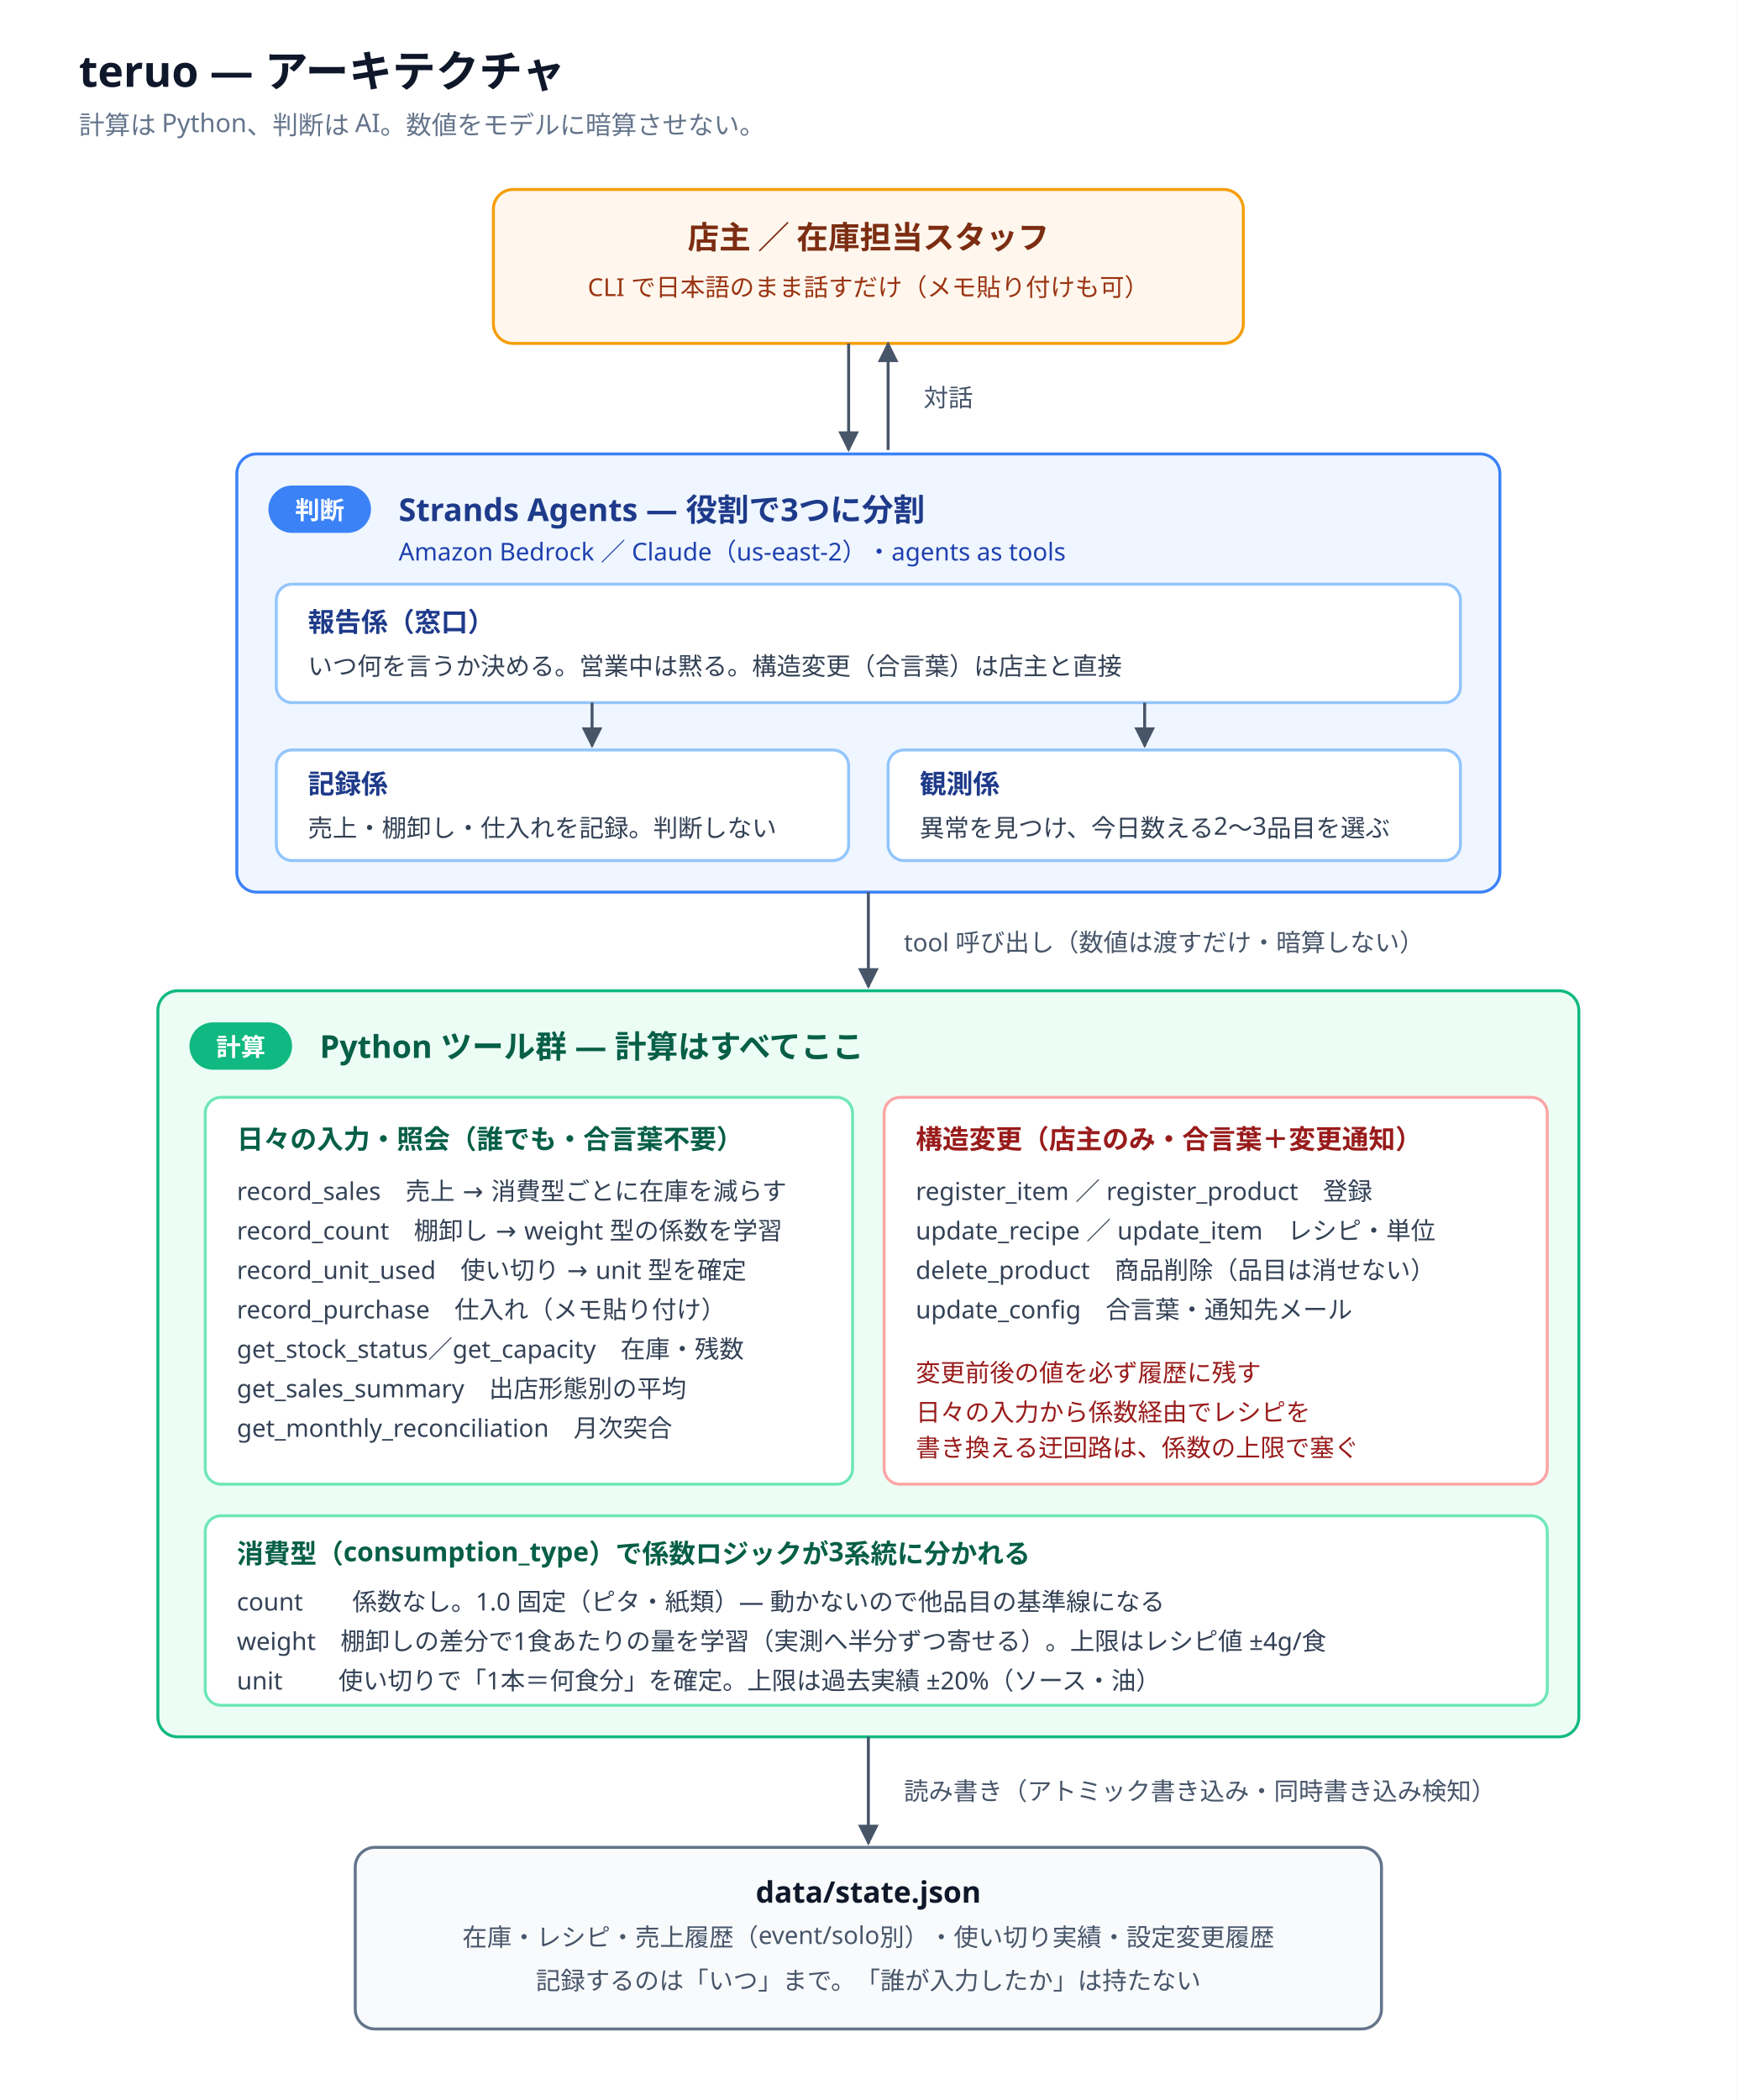
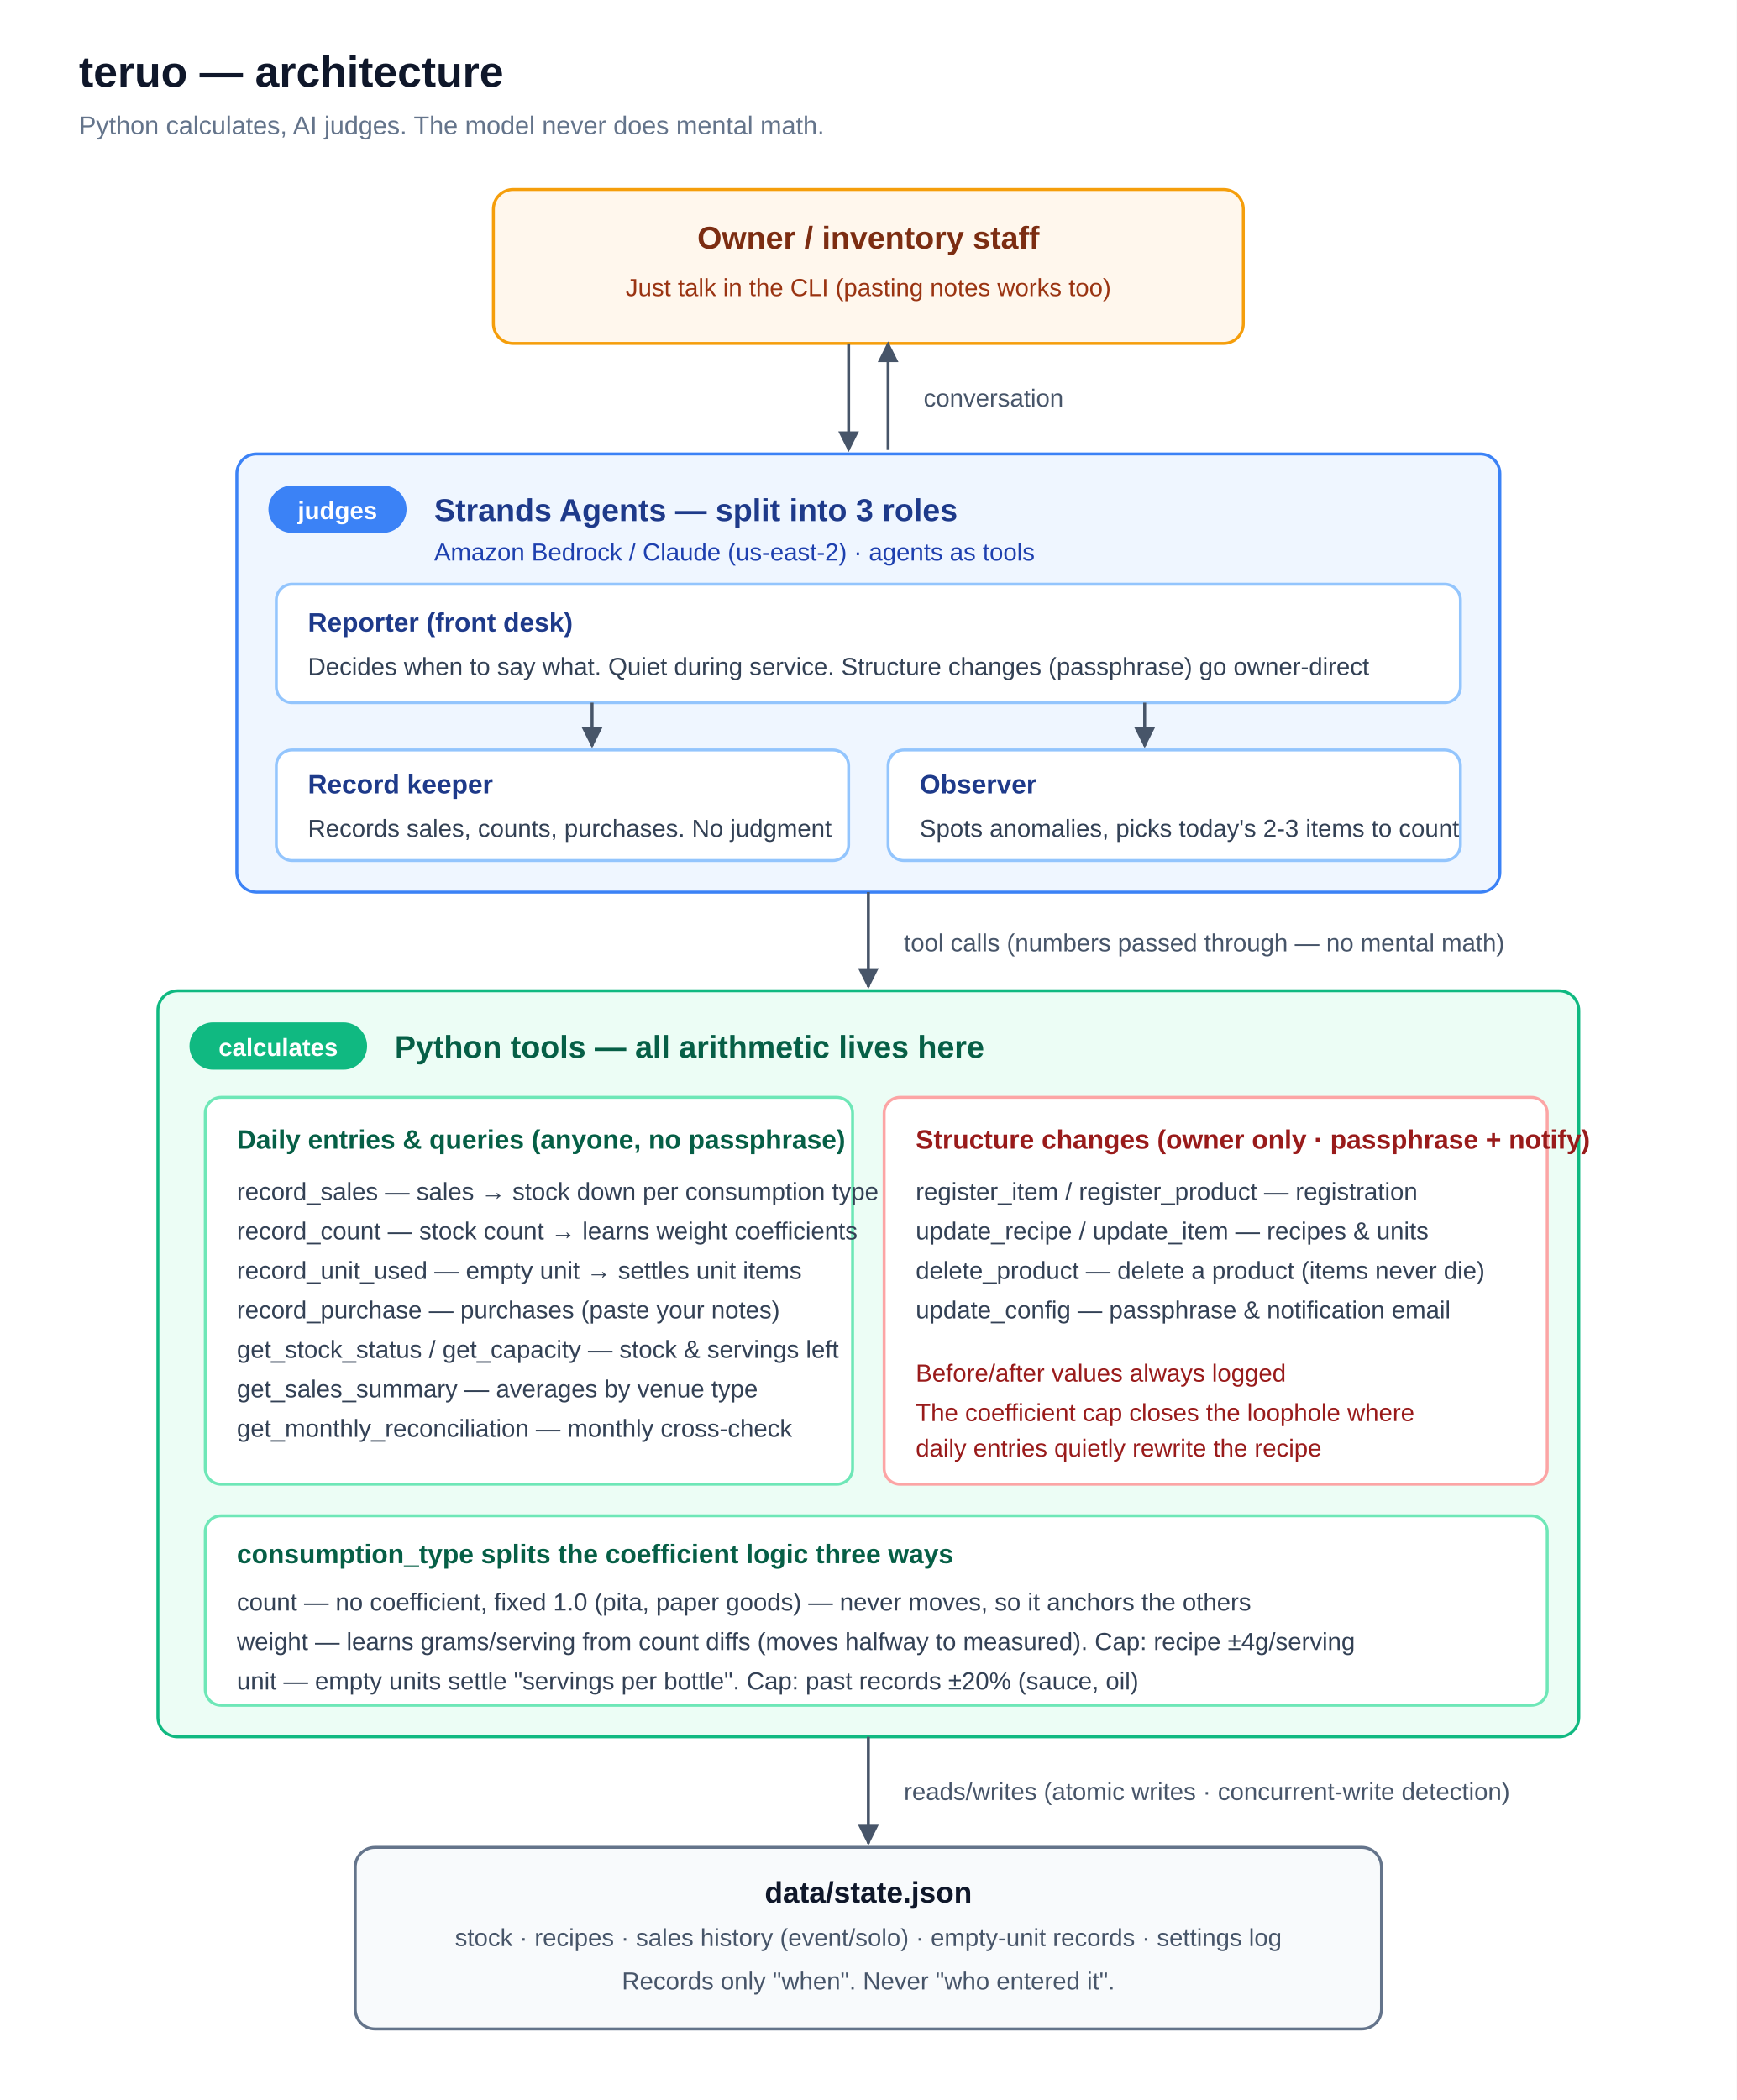
- <svg xmlns="http://www.w3.org/2000/svg" width="880" height="1064" viewBox="0 0 880 1064" font-family="'Hiragino Sans','Noto Sans JP','Yu Gothic UI','Meiryo',sans-serif">
+ <svg xmlns="http://www.w3.org/2000/svg" width="880" height="1064" viewBox="0 0 880 1064" font-family="'Helvetica Neue',Arial,'Noto Sans',sans-serif">
  <defs>
    <marker id="arrow" viewBox="0 0 10 10" refX="9" refY="5" markerWidth="7" markerHeight="7" orient="auto-start-reverse">
      <path d="M0,0 L10,5 L0,10 z" fill="#475569" />
    </marker>
  </defs>
  <rect x="0" y="0" width="880" height="1064" fill="#ffffff" />
-   <text x="40" y="44" font-size="22" font-weight="700" fill="#0f172a">teruo — アーキテクチャ</text>
-   <text x="40" y="68" font-size="13" fill="#64748b">計算は Python、判断は AI。数値をモデルに暗算させない。</text>
+   <text x="40" y="44" font-size="22" font-weight="700" fill="#0f172a">teruo — architecture</text>
+   <text x="40" y="68" font-size="13" fill="#64748b">Python calculates, AI judges. The model never does mental math.</text>
  <rect x="250" y="96" width="380" height="78" rx="10" fill="#fff7ed" stroke="#f59e0b" stroke-width="1.5" />
-   <text x="440" y="126" font-size="16" font-weight="700" fill="#7c2d12" text-anchor="middle">店主 ／ 在庫担当スタッフ</text>
-   <text x="440" y="150" font-size="12.5" fill="#9a3412" text-anchor="middle">CLI で日本語のまま話すだけ（メモ貼り付けも可）</text>
+   <text x="440" y="126" font-size="16" font-weight="700" fill="#7c2d12" text-anchor="middle">Owner / inventory staff</text>
+   <text x="440" y="150" font-size="12.5" fill="#9a3412" text-anchor="middle">Just talk in the CLI (pasting notes works too)</text>
  <line x1="430" y1="174" x2="430" y2="228" stroke="#475569" stroke-width="1.5" marker-end="url(#arrow)" />
  <line x1="450" y1="228" x2="450" y2="174" stroke="#475569" stroke-width="1.5" marker-end="url(#arrow)" />
-   <text x="468" y="206" font-size="12.5" fill="#475569">対話</text>
+   <text x="468" y="206" font-size="12.5" fill="#475569">conversation</text>
  <rect x="120" y="230" width="640" height="222" rx="10" fill="#eff6ff" stroke="#3b82f6" stroke-width="1.5" />
-   <rect x="136" y="246" width="52" height="24" rx="12" fill="#3b82f6" />
-   <text x="162" y="263" font-size="12.5" font-weight="700" fill="#ffffff" text-anchor="middle">判断</text>
-   <text x="202" y="264" font-size="16" font-weight="700" fill="#1e3a8a">Strands Agents — 役割で3つに分割</text>
-   <text x="202" y="284" font-size="12.5" fill="#1e40af">Amazon Bedrock ／ Claude（us-east-2）・agents as tools</text>
+   <rect x="136" y="246" width="70" height="24" rx="12" fill="#3b82f6" />
+   <text x="171" y="263" font-size="12.5" font-weight="700" fill="#ffffff" text-anchor="middle">judges</text>
+   <text x="220" y="264" font-size="16" font-weight="700" fill="#1e3a8a">Strands Agents — split into 3 roles</text>
+   <text x="220" y="284" font-size="12.5" fill="#1e40af">Amazon Bedrock / Claude (us-east-2) · agents as tools</text>
  <rect x="140" y="296" width="600" height="60" rx="8" fill="#ffffff" stroke="#93c5fd" stroke-width="1.5" />
-   <text x="156" y="320" font-size="13.5" font-weight="700" fill="#1e3a8a">報告係（窓口）</text>
-   <text x="156" y="342" font-size="12.5" fill="#334155">いつ何を言うか決める。営業中は黙る。構造変更（合言葉）は店主と直接</text>
+   <text x="156" y="320" font-size="13.5" font-weight="700" fill="#1e3a8a">Reporter (front desk)</text>
+   <text x="156" y="342" font-size="12.5" fill="#334155">Decides when to say what. Quiet during service. Structure changes (passphrase) go owner-direct</text>
  <line x1="300" y1="356" x2="300" y2="378" stroke="#475569" stroke-width="1.5" marker-end="url(#arrow)" />
  <line x1="580" y1="356" x2="580" y2="378" stroke="#475569" stroke-width="1.5" marker-end="url(#arrow)" />
  <rect x="140" y="380" width="290" height="56" rx="8" fill="#ffffff" stroke="#93c5fd" stroke-width="1.5" />
-   <text x="156" y="402" font-size="13.5" font-weight="700" fill="#1e3a8a">記録係</text>
-   <text x="156" y="424" font-size="12.5" fill="#334155">売上・棚卸し・仕入れを記録。判断しない</text>
+   <text x="156" y="402" font-size="13.5" font-weight="700" fill="#1e3a8a">Record keeper</text>
+   <text x="156" y="424" font-size="12.5" fill="#334155">Records sales, counts, purchases. No judgment</text>
  <rect x="450" y="380" width="290" height="56" rx="8" fill="#ffffff" stroke="#93c5fd" stroke-width="1.5" />
-   <text x="466" y="402" font-size="13.5" font-weight="700" fill="#1e3a8a">観測係</text>
-   <text x="466" y="424" font-size="12.5" fill="#334155">異常を見つけ、今日数える2〜3品目を選ぶ</text>
+   <text x="466" y="402" font-size="13.5" font-weight="700" fill="#1e3a8a">Observer</text>
+   <text x="466" y="424" font-size="12.5" fill="#334155">Spots anomalies, picks today's 2-3 items to count</text>
  <line x1="440" y1="452" x2="440" y2="500" stroke="#475569" stroke-width="1.5" marker-end="url(#arrow)" />
-   <text x="458" y="482" font-size="12.5" fill="#475569">tool 呼び出し（数値は渡すだけ・暗算しない）</text>
+   <text x="458" y="482" font-size="12.5" fill="#475569">tool calls (numbers passed through — no mental math)</text>
  <rect x="80" y="502" width="720" height="378" rx="10" fill="#ecfdf5" stroke="#10b981" stroke-width="1.5" />
-   <rect x="96" y="518" width="52" height="24" rx="12" fill="#10b981" />
-   <text x="122" y="535" font-size="12.5" font-weight="700" fill="#ffffff" text-anchor="middle">計算</text>
-   <text x="162" y="536" font-size="16" font-weight="700" fill="#065f46">Python ツール群 — 計算はすべてここ</text>
+   <rect x="96" y="518" width="90" height="24" rx="12" fill="#10b981" />
+   <text x="141" y="535" font-size="12.5" font-weight="700" fill="#ffffff" text-anchor="middle">calculates</text>
+   <text x="200" y="536" font-size="16" font-weight="700" fill="#065f46">Python tools — all arithmetic lives here</text>
  <rect x="104" y="556" width="328" height="196" rx="8" fill="#ffffff" stroke="#6ee7b7" stroke-width="1.5" />
-   <text x="120" y="582" font-size="13.5" font-weight="700" fill="#065f46">日々の入力・照会（誰でも・合言葉不要）</text>
-   <text x="120" y="608" font-size="12.5" fill="#334155">record_sales　売上 → 消費型ごとに在庫を減らす</text>
-   <text x="120" y="628" font-size="12.5" fill="#334155">record_count　棚卸し → weight 型の係数を学習</text>
-   <text x="120" y="648" font-size="12.5" fill="#334155">record_unit_used　使い切り → unit 型を確定</text>
-   <text x="120" y="668" font-size="12.5" fill="#334155">record_purchase　仕入れ（メモ貼り付け）</text>
-   <text x="120" y="688" font-size="12.5" fill="#334155">get_stock_status／get_capacity　在庫・残数</text>
-   <text x="120" y="708" font-size="12.5" fill="#334155">get_sales_summary　出店形態別の平均</text>
-   <text x="120" y="728" font-size="12.5" fill="#334155">get_monthly_reconciliation　月次突合</text>
+   <text x="120" y="582" font-size="13.5" font-weight="700" fill="#065f46">Daily entries &amp; queries (anyone, no passphrase)</text>
+   <text x="120" y="608" font-size="12.5" fill="#334155">record_sales — sales → stock down per consumption type</text>
+   <text x="120" y="628" font-size="12.5" fill="#334155">record_count — stock count → learns weight coefficients</text>
+   <text x="120" y="648" font-size="12.5" fill="#334155">record_unit_used — empty unit → settles unit items</text>
+   <text x="120" y="668" font-size="12.5" fill="#334155">record_purchase — purchases (paste your notes)</text>
+   <text x="120" y="688" font-size="12.5" fill="#334155">get_stock_status / get_capacity — stock &amp; servings left</text>
+   <text x="120" y="708" font-size="12.5" fill="#334155">get_sales_summary — averages by venue type</text>
+   <text x="120" y="728" font-size="12.5" fill="#334155">get_monthly_reconciliation — monthly cross-check</text>
  <rect x="448" y="556" width="336" height="196" rx="8" fill="#ffffff" stroke="#fca5a5" stroke-width="1.5" />
-   <text x="464" y="582" font-size="13.5" font-weight="700" fill="#991b1b">構造変更（店主のみ・合言葉＋変更通知）</text>
-   <text x="464" y="608" font-size="12.5" fill="#334155">register_item ／ register_product　登録</text>
-   <text x="464" y="628" font-size="12.5" fill="#334155">update_recipe ／ update_item　レシピ・単位</text>
-   <text x="464" y="648" font-size="12.5" fill="#334155">delete_product　商品削除（品目は消せない）</text>
-   <text x="464" y="668" font-size="12.5" fill="#334155">update_config　合言葉・通知先メール</text>
-   <text x="464" y="700" font-size="12.5" fill="#991b1b">変更前後の値を必ず履歴に残す</text>
-   <text x="464" y="720" font-size="12.5" fill="#991b1b">日々の入力から係数経由でレシピを</text>
-   <text x="464" y="738" font-size="12.5" fill="#991b1b">書き換える迂回路は、係数の上限で塞ぐ</text>
+   <text x="464" y="582" font-size="13.5" font-weight="700" fill="#991b1b">Structure changes (owner only · passphrase + notify)</text>
+   <text x="464" y="608" font-size="12.5" fill="#334155">register_item / register_product — registration</text>
+   <text x="464" y="628" font-size="12.5" fill="#334155">update_recipe / update_item — recipes &amp; units</text>
+   <text x="464" y="648" font-size="12.5" fill="#334155">delete_product — delete a product (items never die)</text>
+   <text x="464" y="668" font-size="12.5" fill="#334155">update_config — passphrase &amp; notification email</text>
+   <text x="464" y="700" font-size="12.5" fill="#991b1b">Before/after values always logged</text>
+   <text x="464" y="720" font-size="12.5" fill="#991b1b">The coefficient cap closes the loophole where</text>
+   <text x="464" y="738" font-size="12.5" fill="#991b1b">daily entries quietly rewrite the recipe</text>
  <rect x="104" y="768" width="680" height="96" rx="8" fill="#ffffff" stroke="#6ee7b7" stroke-width="1.5" />
-   <text x="120" y="792" font-size="13.5" font-weight="700" fill="#065f46">消費型（consumption_type）で係数ロジックが3系統に分かれる</text>
-   <text x="120" y="816" font-size="12.5" fill="#334155">count　　係数なし。1.0 固定（ピタ・紙類）— 動かないので他品目の基準線になる</text>
-   <text x="120" y="836" font-size="12.5" fill="#334155">weight　棚卸しの差分で1食あたりの量を学習（実測へ半分ずつ寄せる）。上限はレシピ値 ±4g/食</text>
-   <text x="120" y="856" font-size="12.5" fill="#334155">unit　　 使い切りで「1本＝何食分」を確定。上限は過去実績 ±20%（ソース・油）</text>
+   <text x="120" y="792" font-size="13.5" font-weight="700" fill="#065f46">consumption_type splits the coefficient logic three ways</text>
+   <text x="120" y="816" font-size="12.5" fill="#334155">count — no coefficient, fixed 1.0 (pita, paper goods) — never moves, so it anchors the others</text>
+   <text x="120" y="836" font-size="12.5" fill="#334155">weight — learns grams/serving from count diffs (moves halfway to measured). Cap: recipe ±4g/serving</text>
+   <text x="120" y="856" font-size="12.5" fill="#334155">unit — empty units settle "servings per bottle". Cap: past records ±20% (sauce, oil)</text>
  <line x1="440" y1="880" x2="440" y2="934" stroke="#475569" stroke-width="1.5" marker-end="url(#arrow)" />
-   <text x="458" y="912" font-size="12.5" fill="#475569">読み書き（アトミック書き込み・同時書き込み検知）</text>
+   <text x="458" y="912" font-size="12.5" fill="#475569">reads/writes (atomic writes · concurrent-write detection)</text>
  <rect x="180" y="936" width="520" height="92" rx="10" fill="#f8fafc" stroke="#64748b" stroke-width="1.5" />
  <text x="440" y="964" font-size="15" font-weight="700" fill="#0f172a" text-anchor="middle">data/state.json</text>
-   <text x="440" y="986" font-size="12.5" fill="#475569" text-anchor="middle">在庫・レシピ・売上履歴（event/solo別）・使い切り実績・設定変更履歴</text>
-   <text x="440" y="1008" font-size="12.5" fill="#475569" text-anchor="middle">記録するのは「いつ」まで。「誰が入力したか」は持たない</text>
+   <text x="440" y="986" font-size="12.5" fill="#475569" text-anchor="middle">stock · recipes · sales history (event/solo) · empty-unit records · settings log</text>
+   <text x="440" y="1008" font-size="12.5" fill="#475569" text-anchor="middle">Records only "when". Never "who entered it".</text>
</svg>
